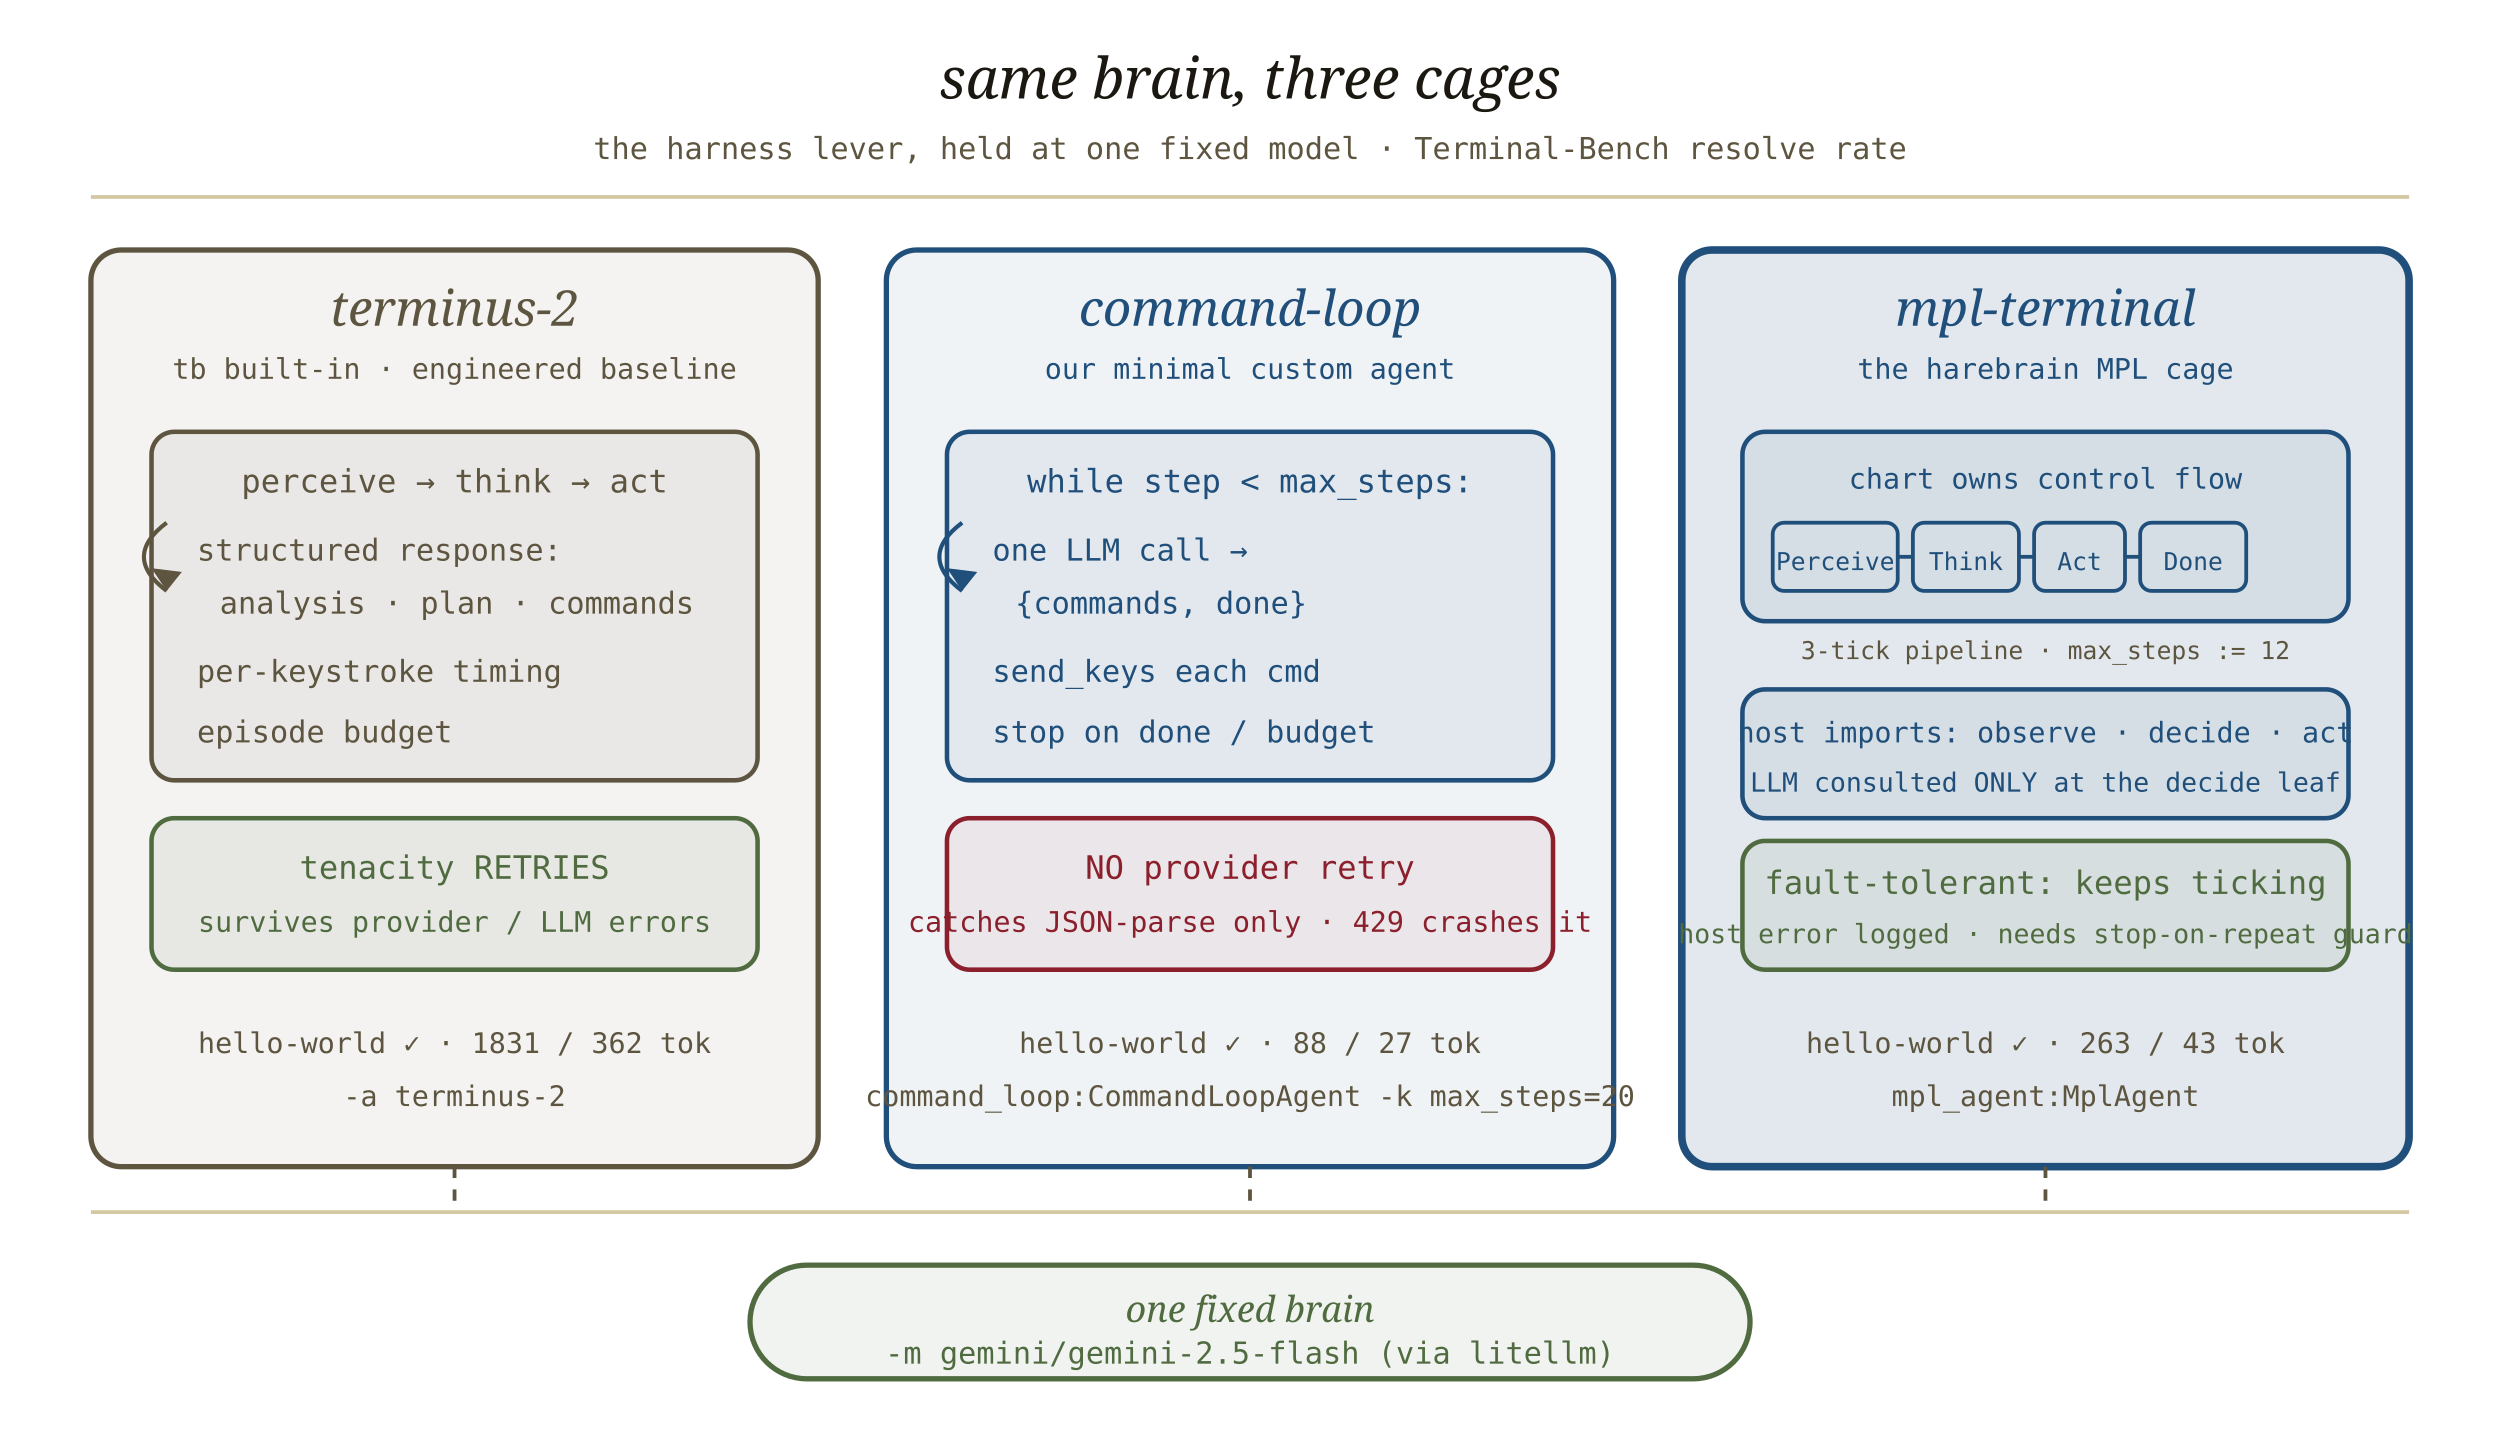
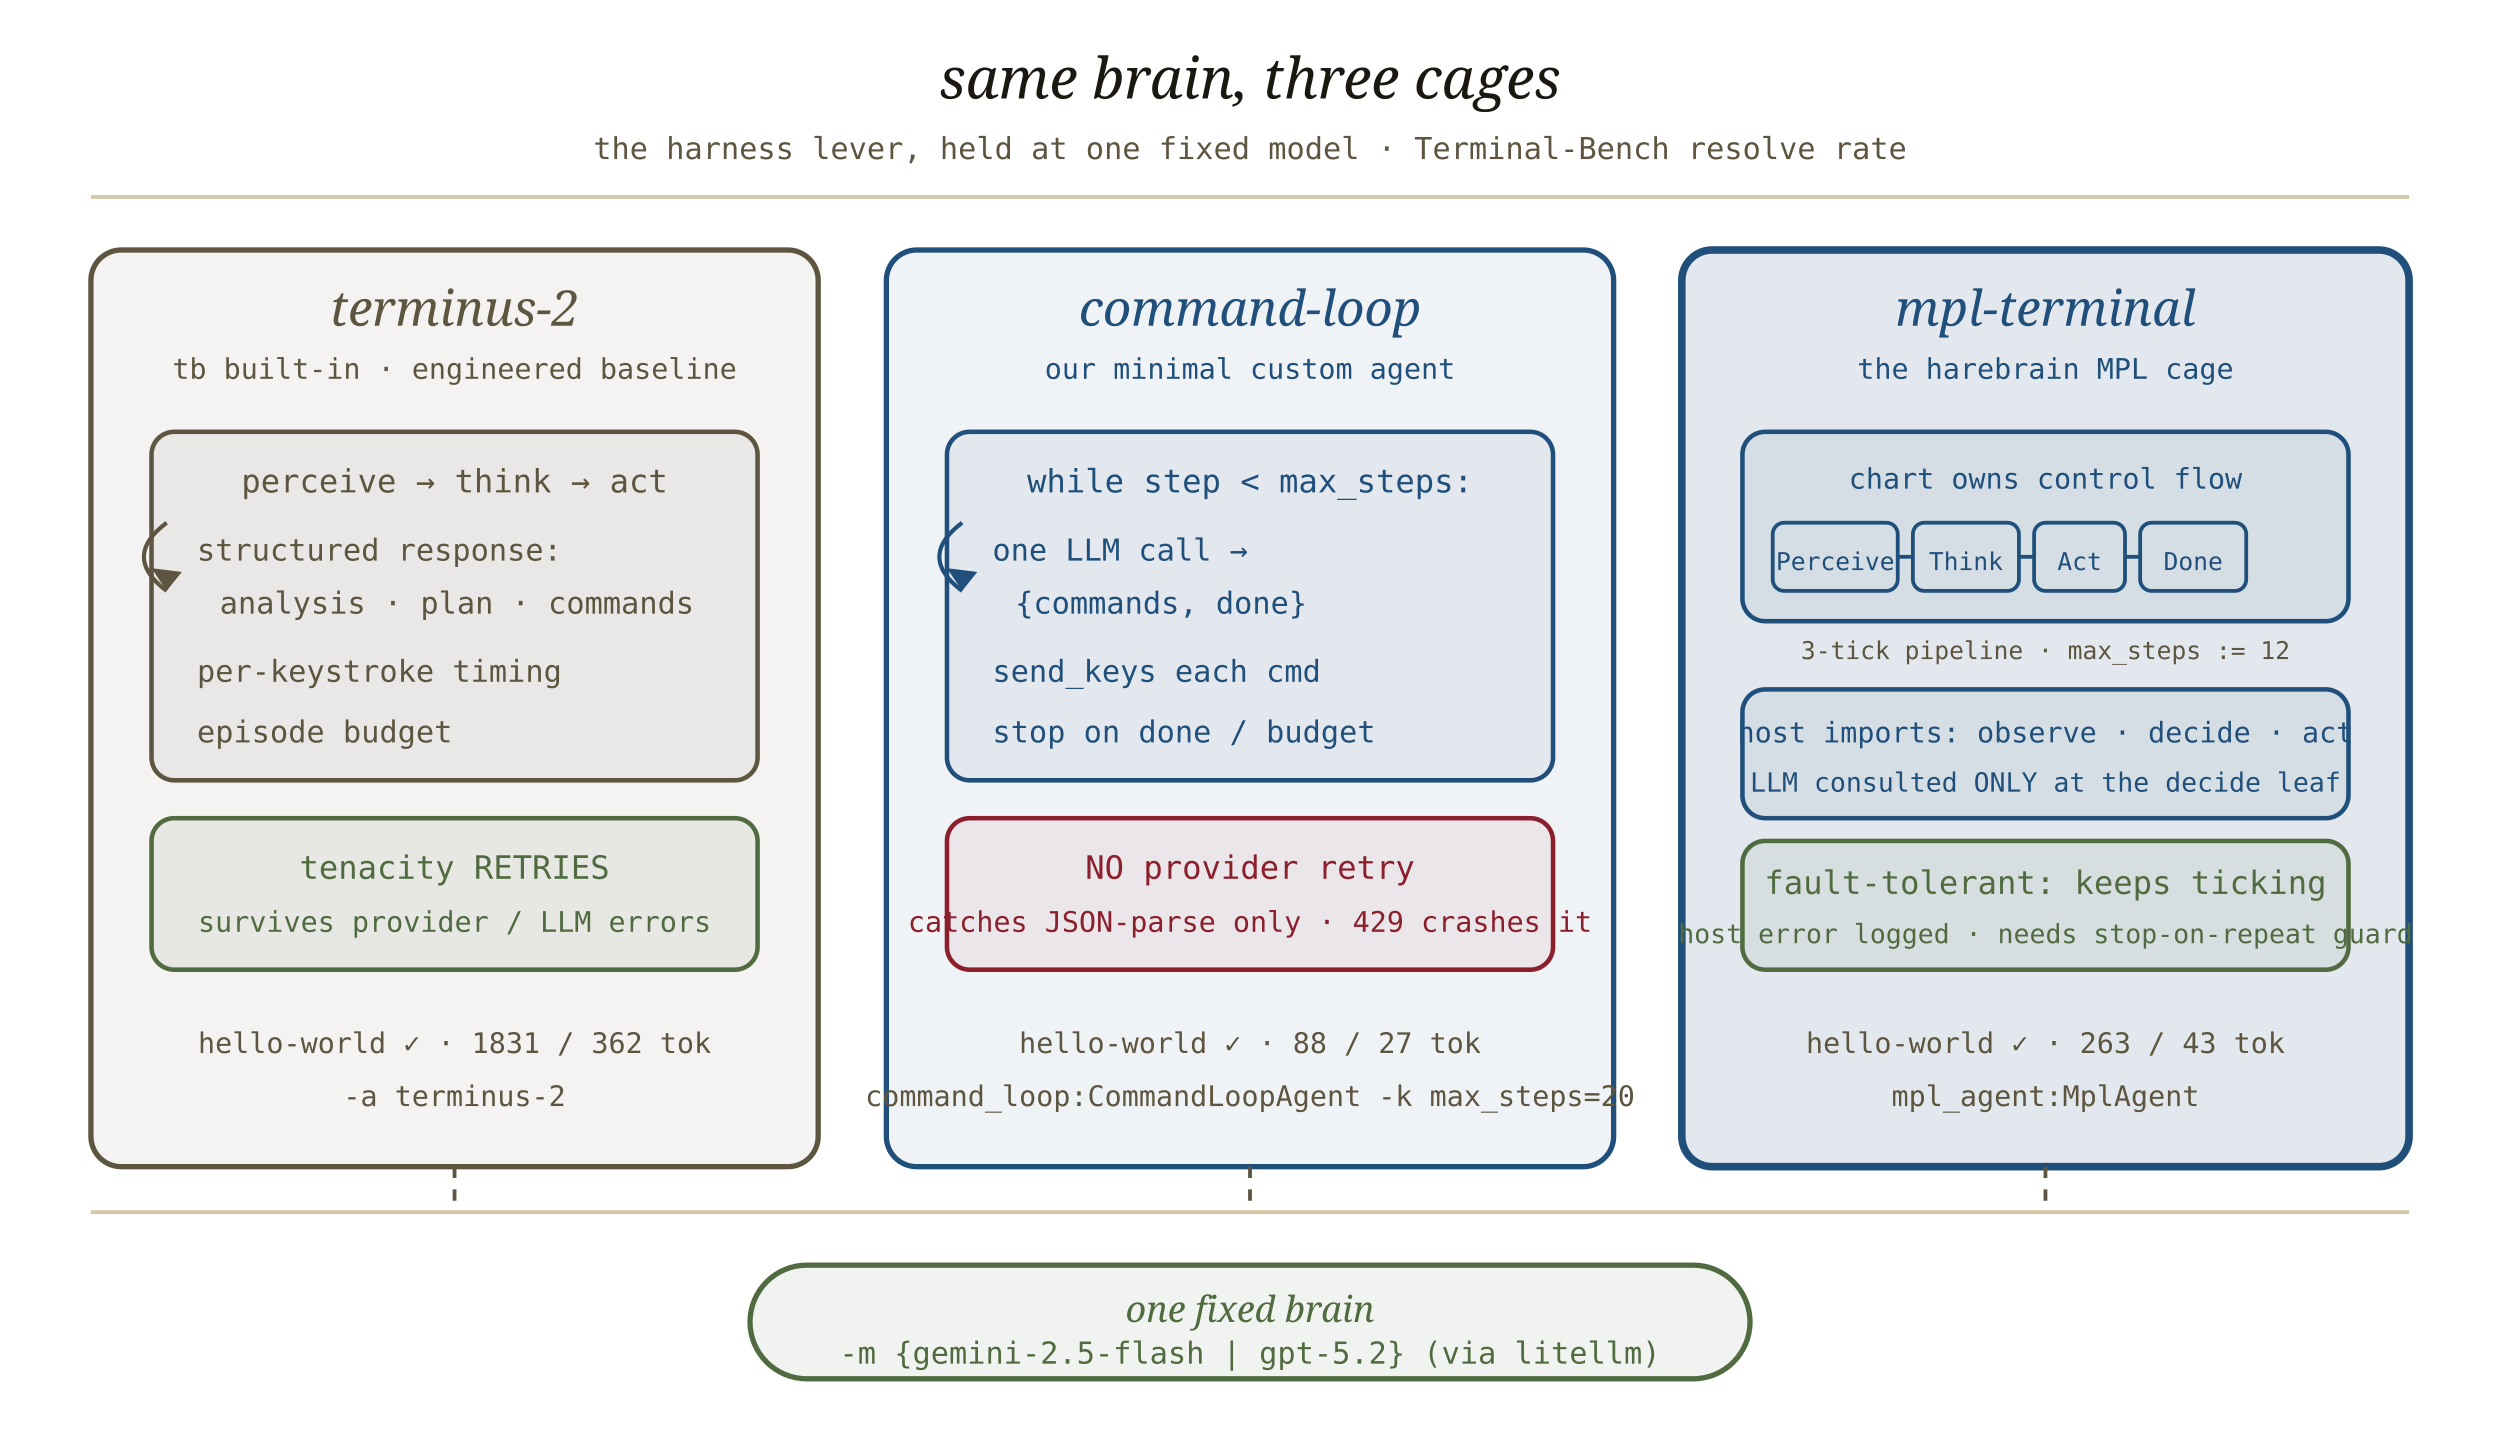
<svg xmlns="http://www.w3.org/2000/svg" viewBox="0 0 660 380" role="img" aria-label="Three Terminal-Bench harnesses compared at a fixed brain. Left, muted: terminus-2, the built-in engineered loop with structured analysis, plan and commands, an episode budget, and tenacity retries on provider errors. Center, blueprint: command-loop, our thin Python while-loop that makes one structured commands-and-done call per step, capped at max_steps, with no provider-error retry so a provider error crashes it. Right, blueprint emphasized: mpl-terminal, the harebrain MPL cage whose chart owns the control flow as explicit states Perceive, Think, Act, Done with host imports observe, decide and act, the LLM consulted only at the decide leaf, fault-tolerant so a host error is logged and the sim keeps ticking. A footer shows all three driven by the same fixed brain knob, dash m gemini slash gemini 2.5 flash: same brain, three cages.">
  <style>
    .ink             { color: #1a1810; }
    .muted           { color: #5d553f; }
    .rule-soft       { color: #d4c8a4; }
    .oxblood         { color: #8b1f2c; }
    .blueprint       { color: #1f4f7a; }
    .sage            { color: #4f6b3f; }
    .muted-tint      { color: rgba(93, 85, 63, 0.07); }
    .blueprint-tint  { color: rgba(31, 79, 122, 0.07); }
    .blueprint-tint2 { color: rgba(31, 79, 122, 0.13); }
    .sage-tint       { color: rgba(79, 107, 63, 0.08); }
    .oxblood-tint    { color: rgba(139, 31, 44, 0.06); }
    @media (prefers-color-scheme: dark) {
      .ink             { color: #ede2c4; }
      .muted           { color: #a89c7d; }
      .rule-soft       { color: #3a3327; }
      .oxblood         { color: #e09098; }
      .blueprint       { color: #88c0e8; }
      .sage            { color: #b1c98c; }
      .muted-tint      { color: rgba(168, 156, 125, 0.10); }
      .blueprint-tint  { color: rgba(136, 192, 232, 0.10); }
      .blueprint-tint2 { color: rgba(136, 192, 232, 0.17); }
      .sage-tint       { color: rgba(177, 201, 140, 0.10); }
      .oxblood-tint    { color: rgba(224, 144, 152, 0.10); }
    }
  </style>
  <g class="ink" stroke="none" fill="currentColor">
    <text x="330" y="26" font-family="Fraunces, serif" font-size="15" font-style="italic" text-anchor="middle">same brain, three cages</text>
  </g>
  <g class="muted" stroke="none" fill="currentColor">
    <text x="330" y="42" font-family="JetBrains Mono, monospace" font-size="8" text-anchor="middle">the harness lever, held at one fixed model · Terminal-Bench resolve rate</text>
  </g>
  <g class="rule-soft" stroke="currentColor" fill="none">
    <line x1="24" y1="52" x2="636" y2="52" stroke-width="1" />
  </g>
  <g class="muted-tint" stroke="none" fill="currentColor">
    <rect x="24" y="66" width="192" height="242" rx="8" />
  </g>
  <g class="muted" stroke="currentColor" fill="currentColor">
    <rect x="24" y="66" width="192" height="242" rx="8" stroke-width="1.4" fill="none" />
    <text x="120" y="86" font-family="Fraunces, serif" font-size="13" font-style="italic" text-anchor="middle" stroke="none">terminus-2</text>
    <text x="120" y="100" font-family="JetBrains Mono, monospace" font-size="7.5" text-anchor="middle" stroke="none">tb built-in · engineered baseline</text>
  </g>
  <g class="muted-tint" stroke="none" fill="currentColor">
    <rect x="40" y="114" width="160" height="92" rx="6" />
  </g>
  <g class="muted" stroke="currentColor" fill="currentColor">
    <rect x="40" y="114" width="160" height="92" rx="6" stroke-width="1.2" fill="none" />
    <text x="120" y="130" font-family="JetBrains Mono, monospace" font-size="8.5" text-anchor="middle" stroke="none">perceive → think → act</text>
    <text x="52" y="148" font-family="JetBrains Mono, monospace" font-size="8" stroke="none">structured response:</text>
    <text x="58" y="162" font-family="JetBrains Mono, monospace" font-size="8" stroke="none">analysis · plan · commands</text>
    <text x="52" y="180" font-family="JetBrains Mono, monospace" font-size="8" stroke="none">per-keystroke timing</text>
    <text x="52" y="196" font-family="JetBrains Mono, monospace" font-size="8" stroke="none">episode budget</text>
  </g>
  <g class="muted" stroke="currentColor" fill="currentColor">
    <path d="M44 138 q-12 9 0 18" stroke-width="1.1" fill="none" />
    <polygon points="44,156 40,150 48,151" stroke="none" />
  </g>
  <g class="sage-tint" stroke="none" fill="currentColor">
    <rect x="40" y="216" width="160" height="40" rx="6" />
  </g>
  <g class="sage" stroke="currentColor" fill="currentColor">
    <rect x="40" y="216" width="160" height="40" rx="6" stroke-width="1.2" fill="none" />
    <text x="120" y="232" font-family="JetBrains Mono, monospace" font-size="8.5" text-anchor="middle" stroke="none">tenacity RETRIES</text>
    <text x="120" y="246" font-family="JetBrains Mono, monospace" font-size="7.5" text-anchor="middle" stroke="none">survives provider / LLM errors</text>
  </g>
  <g class="muted" stroke="none" fill="currentColor">
    <text x="120" y="278" font-family="JetBrains Mono, monospace" font-size="7.5" text-anchor="middle">hello-world ✓ · 1831 / 362 tok</text>
    <text x="120" y="292" font-family="JetBrains Mono, monospace" font-size="7.5" text-anchor="middle">-a terminus-2</text>
  </g>
  <g class="blueprint-tint" stroke="none" fill="currentColor">
    <rect x="234" y="66" width="192" height="242" rx="8" />
  </g>
  <g class="blueprint" stroke="currentColor" fill="currentColor">
    <rect x="234" y="66" width="192" height="242" rx="8" stroke-width="1.4" fill="none" />
    <text x="330" y="86" font-family="Fraunces, serif" font-size="13" font-style="italic" text-anchor="middle" stroke="none">command-loop</text>
    <text x="330" y="100" font-family="JetBrains Mono, monospace" font-size="7.5" text-anchor="middle" stroke="none">our minimal custom agent</text>
  </g>
  <g class="blueprint-tint" stroke="none" fill="currentColor">
    <rect x="250" y="114" width="160" height="92" rx="6" />
  </g>
  <g class="blueprint" stroke="currentColor" fill="currentColor">
    <rect x="250" y="114" width="160" height="92" rx="6" stroke-width="1.2" fill="none" />
    <text x="330" y="130" font-family="JetBrains Mono, monospace" font-size="8.5" text-anchor="middle" stroke="none">while step &lt; max_steps:</text>
    <text x="262" y="148" font-family="JetBrains Mono, monospace" font-size="8" stroke="none">one LLM call →</text>
    <text x="268" y="162" font-family="JetBrains Mono, monospace" font-size="8" stroke="none">{commands, done}</text>
    <text x="262" y="180" font-family="JetBrains Mono, monospace" font-size="8" stroke="none">send_keys each cmd</text>
    <text x="262" y="196" font-family="JetBrains Mono, monospace" font-size="8" stroke="none">stop on done / budget</text>
  </g>
  <g class="blueprint" stroke="currentColor" fill="currentColor">
    <path d="M254 138 q-12 9 0 18" stroke-width="1.1" fill="none" />
    <polygon points="254,156 250,150 258,151" stroke="none" />
  </g>
  <g class="oxblood-tint" stroke="none" fill="currentColor">
    <rect x="250" y="216" width="160" height="40" rx="6" />
  </g>
  <g class="oxblood" stroke="currentColor" fill="currentColor">
    <rect x="250" y="216" width="160" height="40" rx="6" stroke-width="1.2" fill="none" />
    <text x="330" y="232" font-family="JetBrains Mono, monospace" font-size="8.5" text-anchor="middle" stroke="none">NO provider retry</text>
    <text x="330" y="246" font-family="JetBrains Mono, monospace" font-size="7.5" text-anchor="middle" stroke="none">catches JSON-parse only · 429 crashes it</text>
  </g>
  <g class="muted" stroke="none" fill="currentColor">
    <text x="330" y="278" font-family="JetBrains Mono, monospace" font-size="7.5" text-anchor="middle">hello-world ✓ · 88 / 27 tok</text>
    <text x="330" y="292" font-family="JetBrains Mono, monospace" font-size="7.5" text-anchor="middle">command_loop:CommandLoopAgent -k max_steps=20</text>
  </g>
  <g class="blueprint-tint2" stroke="none" fill="currentColor">
    <rect x="444" y="66" width="192" height="242" rx="8" />
  </g>
  <g class="blueprint" stroke="currentColor" fill="currentColor">
    <rect x="444" y="66" width="192" height="242" rx="8" stroke-width="2" fill="none" />
    <text x="540" y="86" font-family="Fraunces, serif" font-size="13" font-style="italic" text-anchor="middle" stroke="none">mpl-terminal</text>
    <text x="540" y="100" font-family="JetBrains Mono, monospace" font-size="7.5" text-anchor="middle" stroke="none">the harebrain MPL cage</text>
  </g>
  <g class="blueprint-tint" stroke="none" fill="currentColor">
    <rect x="460" y="114" width="160" height="50" rx="6" />
  </g>
  <g class="blueprint" stroke="currentColor" fill="currentColor">
    <rect x="460" y="114" width="160" height="50" rx="6" stroke-width="1.2" fill="none" />
    <text x="540" y="129" font-family="JetBrains Mono, monospace" font-size="7.5" text-anchor="middle" stroke="none">chart owns control flow</text>
    <rect x="468" y="138" width="33" height="18" rx="3" stroke-width="1" fill="none" />
    <text x="484.5" y="150.5" font-family="JetBrains Mono, monospace" font-size="6.5" text-anchor="middle" stroke="none">Perceive</text>
    <rect x="505" y="138" width="28" height="18" rx="3" stroke-width="1" fill="none" />
    <text x="519" y="150.5" font-family="JetBrains Mono, monospace" font-size="6.5" text-anchor="middle" stroke="none">Think</text>
    <rect x="537" y="138" width="24" height="18" rx="3" stroke-width="1" fill="none" />
    <text x="549" y="150.5" font-family="JetBrains Mono, monospace" font-size="6.5" text-anchor="middle" stroke="none">Act</text>
    <rect x="565" y="138" width="28" height="18" rx="3" stroke-width="1" fill="none" />
    <text x="579" y="150.5" font-family="JetBrains Mono, monospace" font-size="6.5" text-anchor="middle" stroke="none">Done</text>
    <line x1="501" y1="147" x2="505" y2="147" stroke-width="1" />
    <line x1="533" y1="147" x2="537" y2="147" stroke-width="1" />
    <line x1="561" y1="147" x2="565" y2="147" stroke-width="1" />
  </g>
  <g class="muted" stroke="none" fill="currentColor">
    <text x="540" y="174" font-family="JetBrains Mono, monospace" font-size="6.5" text-anchor="middle">3-tick pipeline · max_steps := 12</text>
  </g>
  <g class="blueprint-tint" stroke="none" fill="currentColor">
    <rect x="460" y="182" width="160" height="34" rx="6" />
  </g>
  <g class="blueprint" stroke="currentColor" fill="currentColor">
    <rect x="460" y="182" width="160" height="34" rx="6" stroke-width="1.2" fill="none" />
    <text x="540" y="196" font-family="JetBrains Mono, monospace" font-size="7.5" text-anchor="middle" stroke="none">host imports: observe · decide · act</text>
    <text x="540" y="209" font-family="JetBrains Mono, monospace" font-size="7" text-anchor="middle" stroke="none">LLM consulted ONLY at the decide leaf</text>
  </g>
  <g class="sage-tint" stroke="none" fill="currentColor">
    <rect x="460" y="222" width="160" height="34" rx="6" />
  </g>
  <g class="sage" stroke="currentColor" fill="currentColor">
    <rect x="460" y="222" width="160" height="34" rx="6" stroke-width="1.2" fill="none" />
    <text x="540" y="236" font-family="JetBrains Mono, monospace" font-size="8.5" text-anchor="middle" stroke="none">fault-tolerant: keeps ticking</text>
    <text x="540" y="249" font-family="JetBrains Mono, monospace" font-size="7" text-anchor="middle" stroke="none">host error logged · needs stop-on-repeat guard</text>
  </g>
  <g class="muted" stroke="none" fill="currentColor">
    <text x="540" y="278" font-family="JetBrains Mono, monospace" font-size="7.5" text-anchor="middle">hello-world ✓ · 263 / 43 tok</text>
    <text x="540" y="292" font-family="JetBrains Mono, monospace" font-size="7.5" text-anchor="middle">mpl_agent:MplAgent</text>
  </g>
  <g class="rule-soft" stroke="currentColor" fill="none">
    <line x1="24" y1="320" x2="636" y2="320" stroke-width="1" />
  </g>
  <g class="muted" stroke="currentColor" fill="currentColor">
    <line x1="120" y1="308" x2="120" y2="320" stroke-width="1" stroke-dasharray="3 3" />
    <line x1="330" y1="308" x2="330" y2="320" stroke-width="1" stroke-dasharray="3 3" />
    <line x1="540" y1="308" x2="540" y2="320" stroke-width="1" stroke-dasharray="3 3" />
    <line x1="120" y1="320" x2="540" y2="320" stroke-width="0" />
  </g>
  <g class="sage-tint" stroke="none" fill="currentColor">
    <rect x="198" y="334" width="264" height="30" rx="15" />
  </g>
  <g class="sage" stroke="currentColor" fill="currentColor">
    <rect x="198" y="334" width="264" height="30" rx="15" stroke-width="1.4" fill="none" />
    <text x="330" y="349" font-family="Fraunces, serif" font-size="9.5" font-style="italic" text-anchor="middle" stroke="none">one fixed brain</text>
-     <text x="330" y="360" font-family="JetBrains Mono, monospace" font-size="8" text-anchor="middle" stroke="none">-m gemini/gemini-2.5-flash (via litellm)</text>
+     <text x="330" y="360" font-family="JetBrains Mono, monospace" font-size="8" text-anchor="middle" stroke="none">-m {gemini-2.5-flash | gpt-5.2} (via litellm)</text>
  </g>
</svg>
